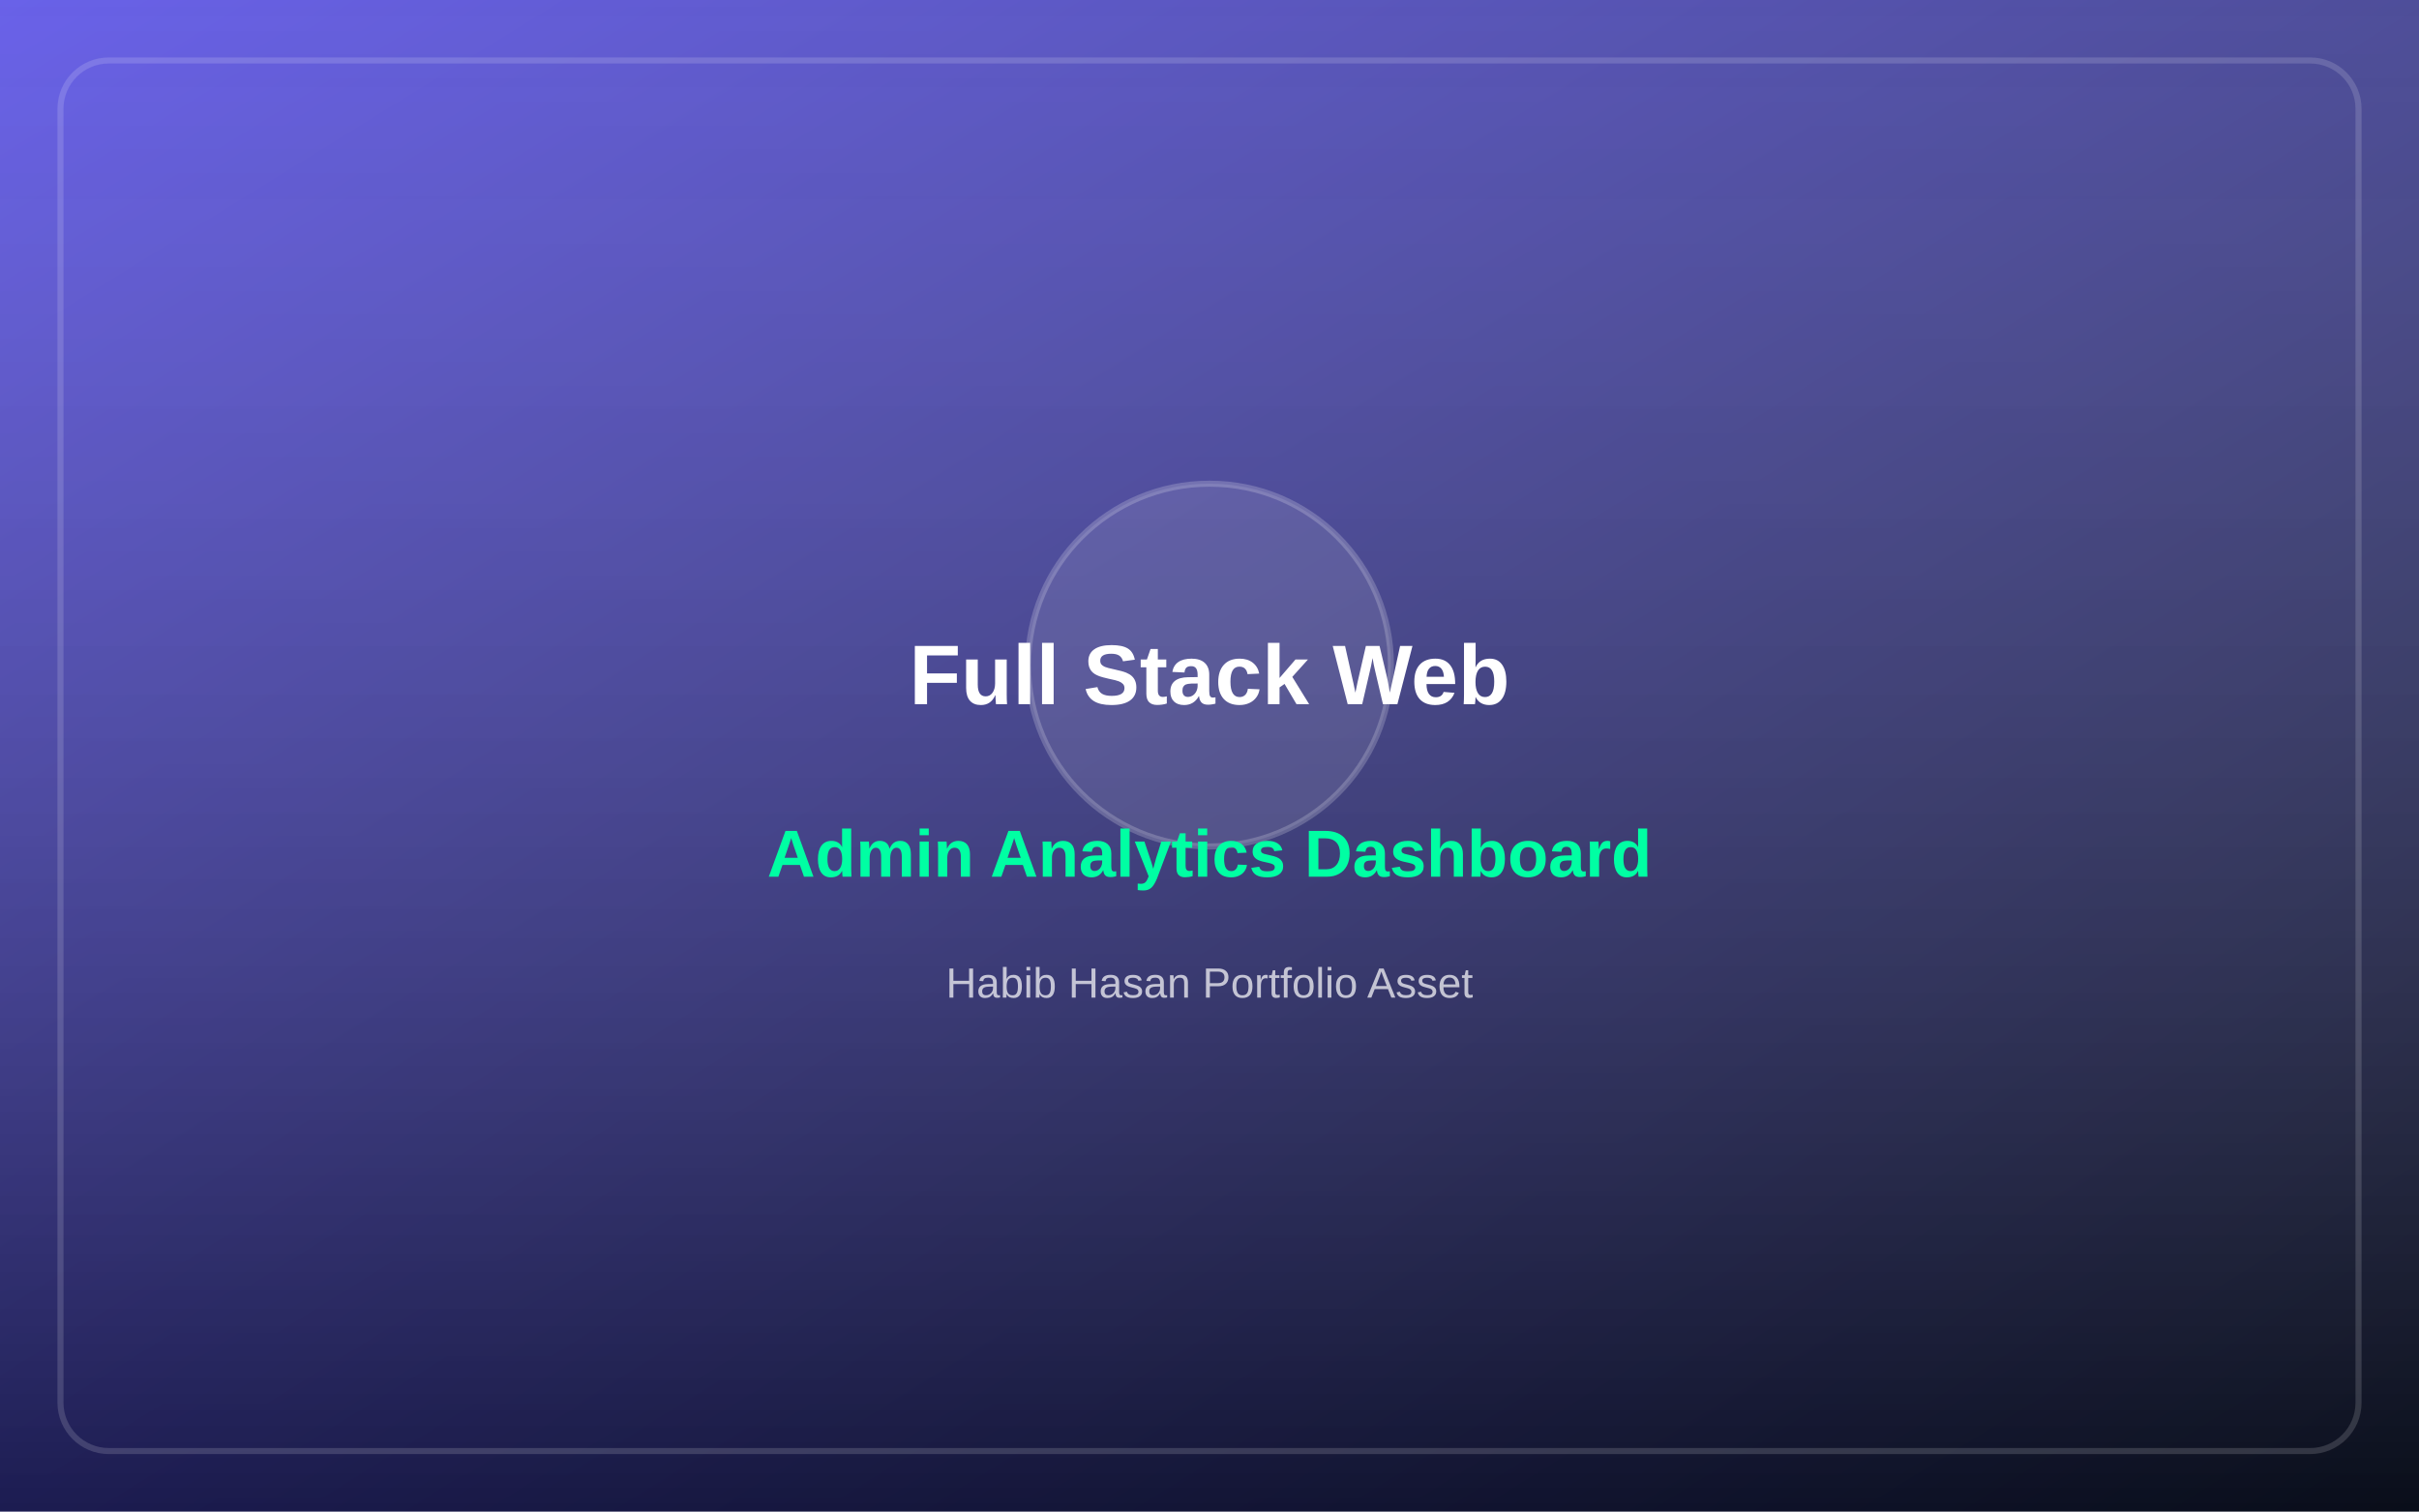
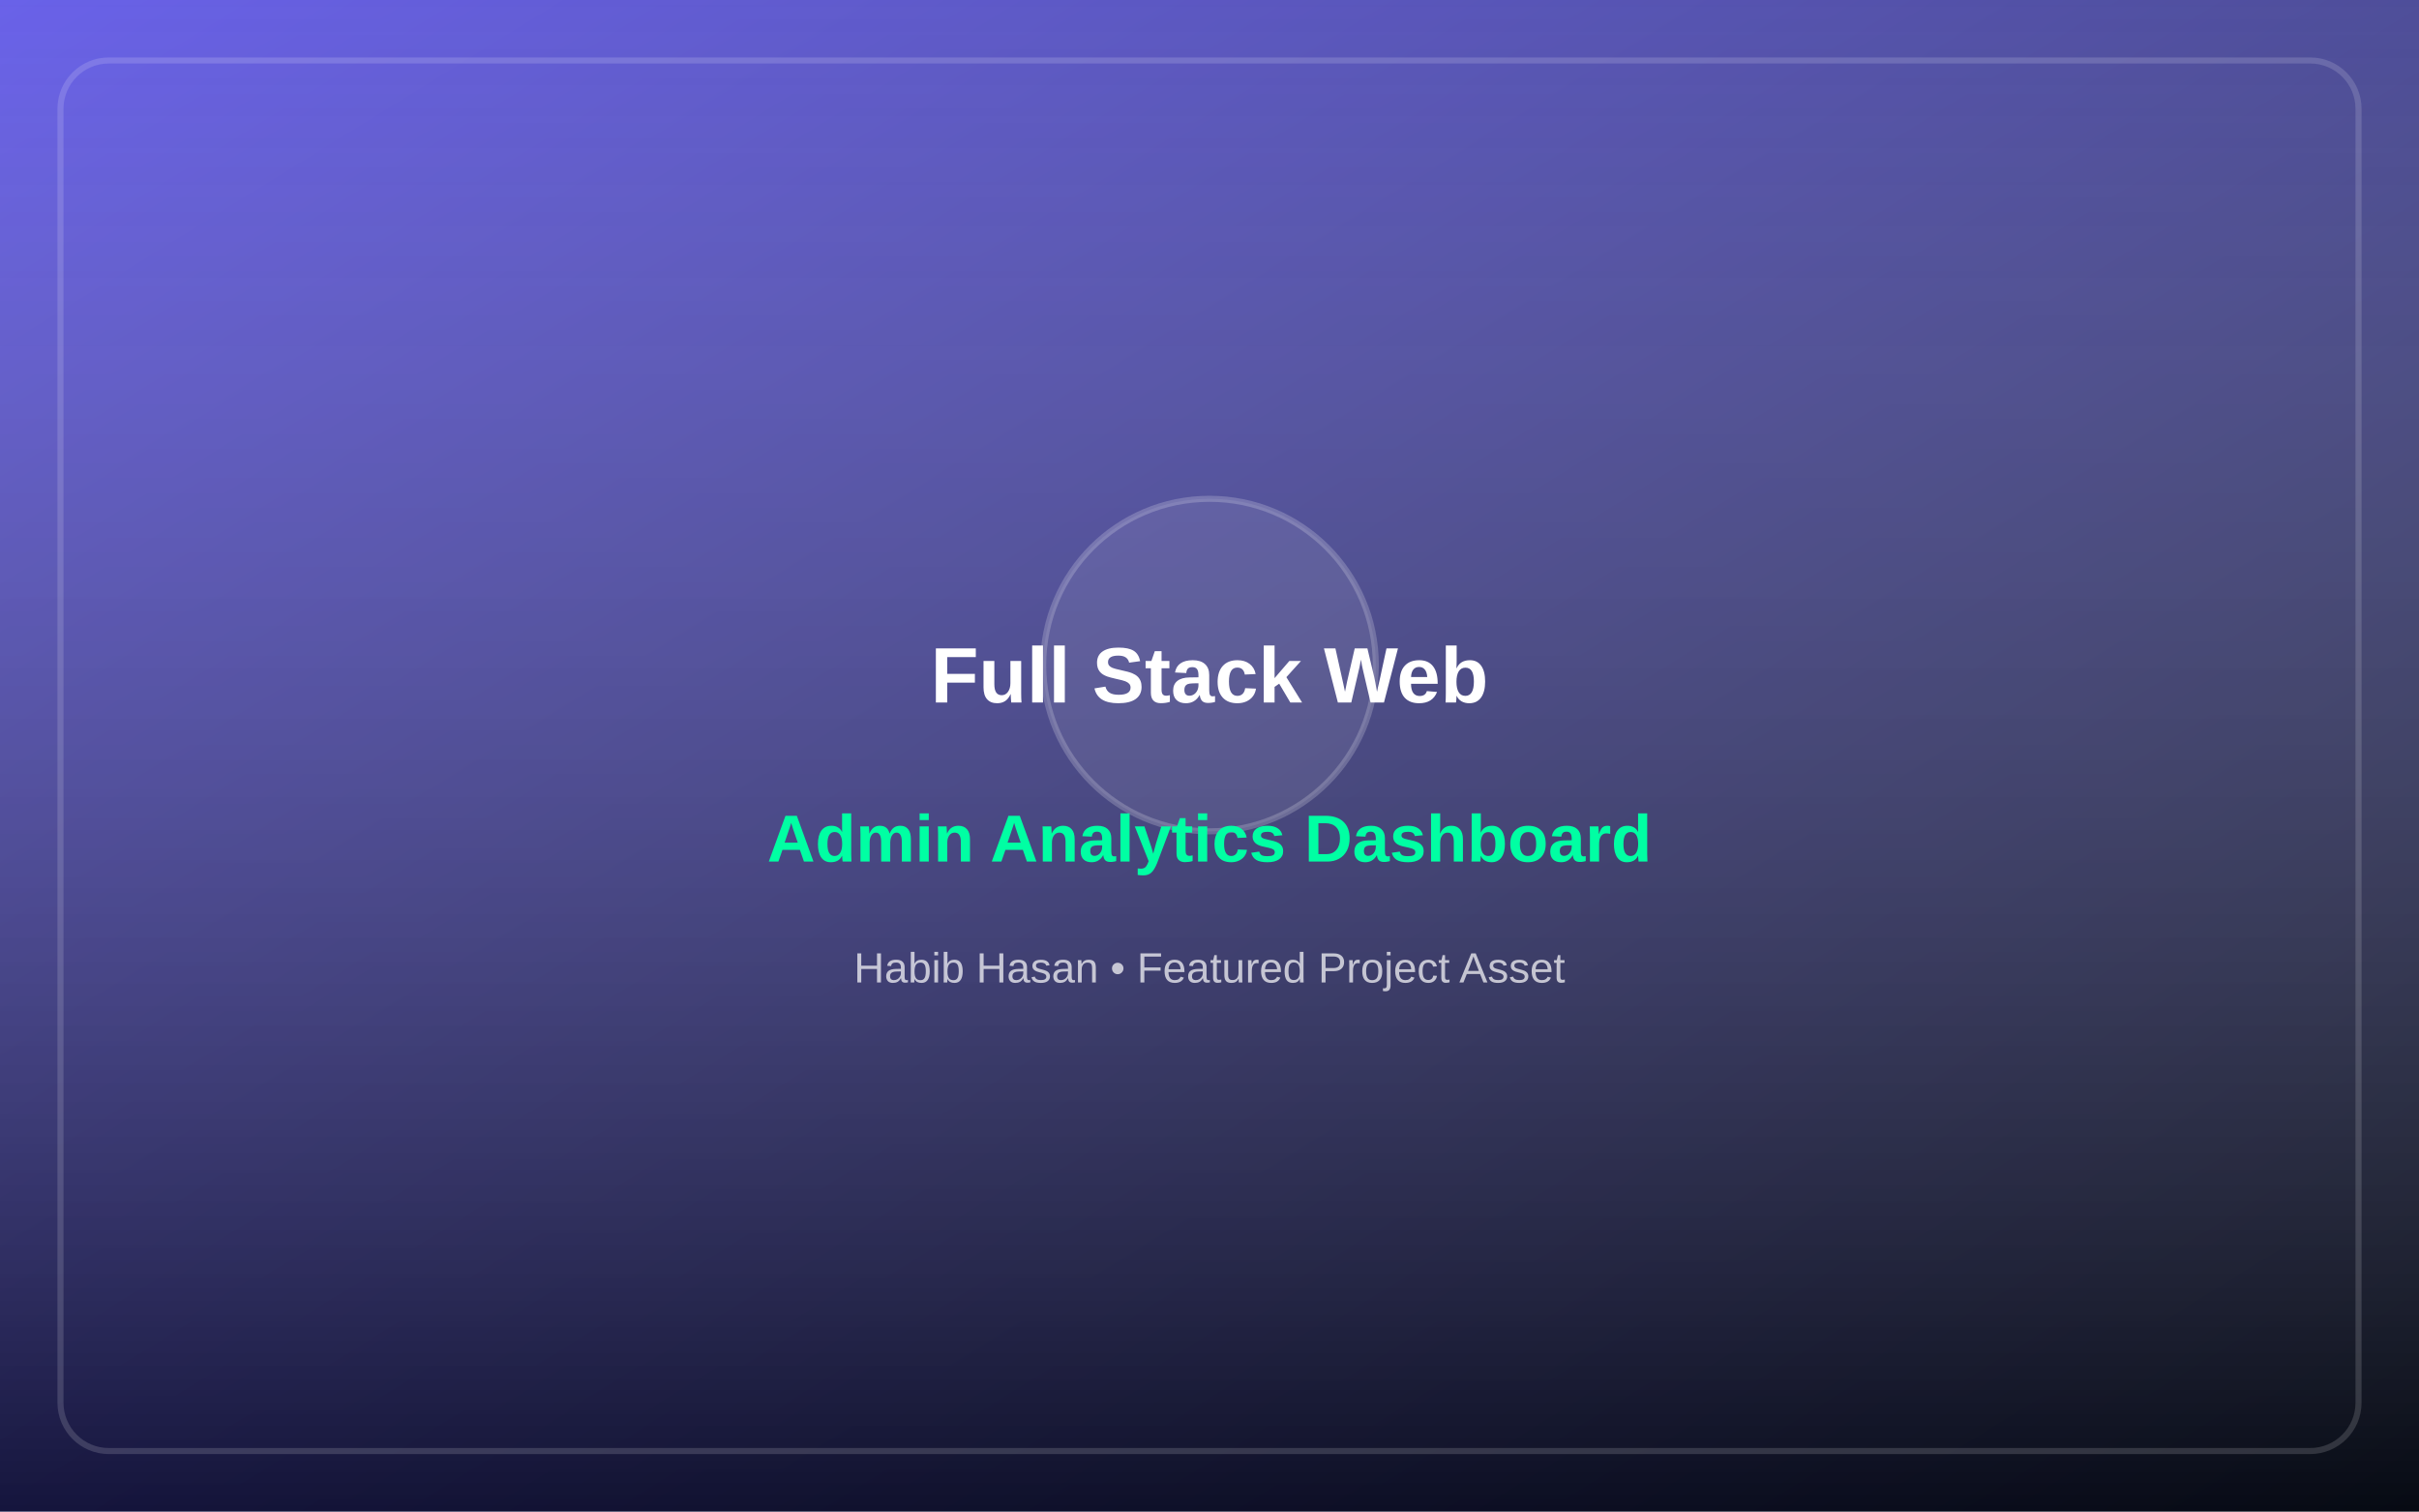
<svg xmlns="http://www.w3.org/2000/svg" width="800" height="500" viewBox="0 0 800 500">
  <defs>
-     <linearGradient id="bg" x1="0%" y1="0%" x2="100%" y2="100%">
+     <linearGradient id="bg_AdminAnalyticsDashboard" x1="0%" y1="0%" x2="100%" y2="100%">
      <stop offset="0%" stop-color="#4F46E5" />
      <stop offset="100%" stop-color="#0F172A" />
    </linearGradient>
-     <linearGradient id="overlay" x1="0%" y1="0%" x2="0%" y2="100%">
+     <linearGradient id="overlay_AdminAnalyticsDashboard" x1="0%" y1="0%" x2="0%" y2="100%">
      <stop offset="0%" stop-color="rgba(255,255,255,0.15)" />
-       <stop offset="100%" stop-color="rgba(0,0,0,0.4)" />
+       <stop offset="100%" stop-color="rgba(0,0,0,0.55)" />
    </linearGradient>
  </defs>
-   <rect width="100%" height="100%" fill="url(#bg)" />
-   <rect width="100%" height="100%" fill="url(#overlay)" />
-   <circle cx="400" cy="220" r="60" fill="rgba(255,255,255,0.1)" stroke="rgba(255,255,255,0.2)" stroke-width="2" />
-   <text x="50%" y="225" font-family="Arial, sans-serif" font-size="28" font-weight="bold" fill="#ffffff" text-anchor="middle" dominant-baseline="middle">Full Stack Web</text>
-   <text x="50%" y="290" font-family="Arial, sans-serif" font-size="22" font-weight="600" fill="#00FFA3" text-anchor="middle">Admin Analytics Dashboard</text>
-   <text x="50%" y="330" font-family="Arial, sans-serif" font-size="14" fill="rgba(255,255,255,0.7)" text-anchor="middle">Habib Hasan Portfolio Asset</text>
+   <rect width="100%" height="100%" fill="url(#bg_AdminAnalyticsDashboard)" />
+   <rect width="100%" height="100%" fill="url(#overlay_AdminAnalyticsDashboard)" />
+   <circle cx="400" cy="220" r="55" fill="rgba(255,255,255,0.08)" stroke="rgba(255,255,255,0.2)" stroke-width="2" />
+   <text x="50%" y="225" font-family="Outfit, Arial, sans-serif" font-size="26" font-weight="bold" fill="#ffffff" text-anchor="middle" dominant-baseline="middle">Full Stack Web</text>
+   <text x="50%" y="285" font-family="Outfit, Arial, sans-serif" font-size="22" font-weight="600" fill="#00FFA3" text-anchor="middle">Admin Analytics Dashboard</text>
+   <text x="50%" y="325" font-family="Outfit, Arial, sans-serif" font-size="14" fill="rgba(255,255,255,0.7)" text-anchor="middle">Habib Hasan • Featured Project Asset</text>
  <rect x="20" y="20" width="760" height="460" fill="none" stroke="rgba(255,255,255,0.15)" stroke-width="2" rx="16" />
</svg>
